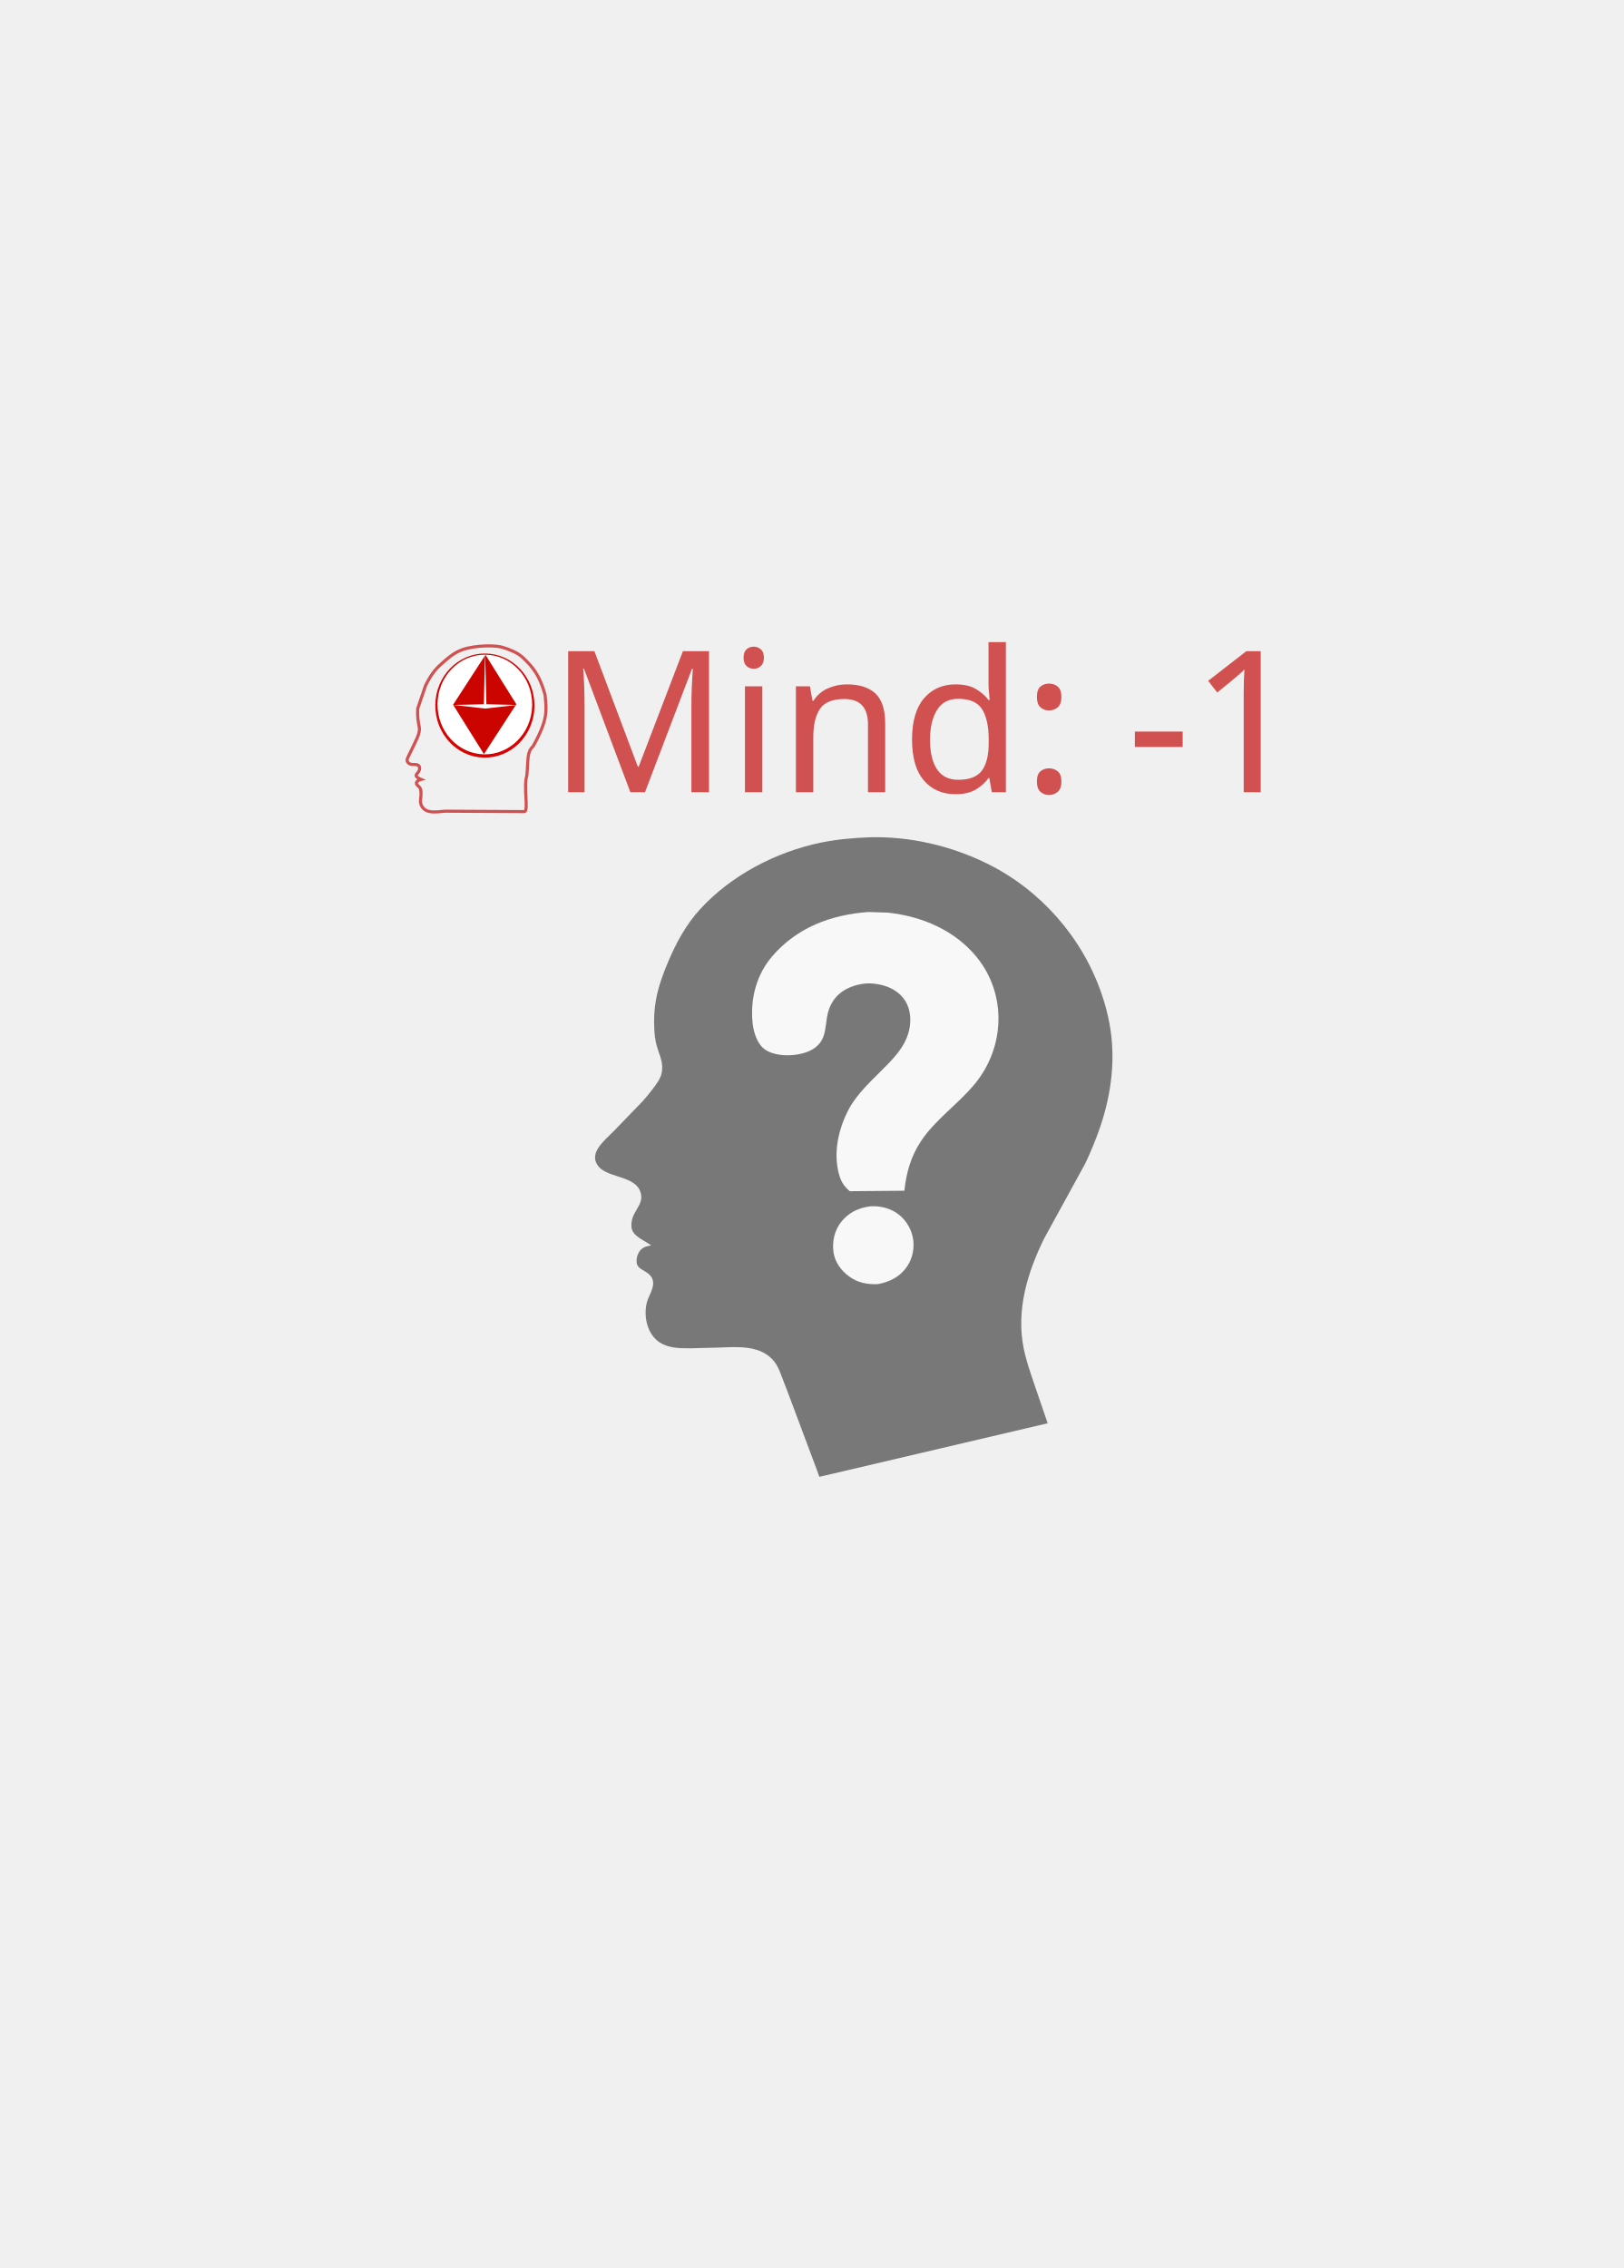
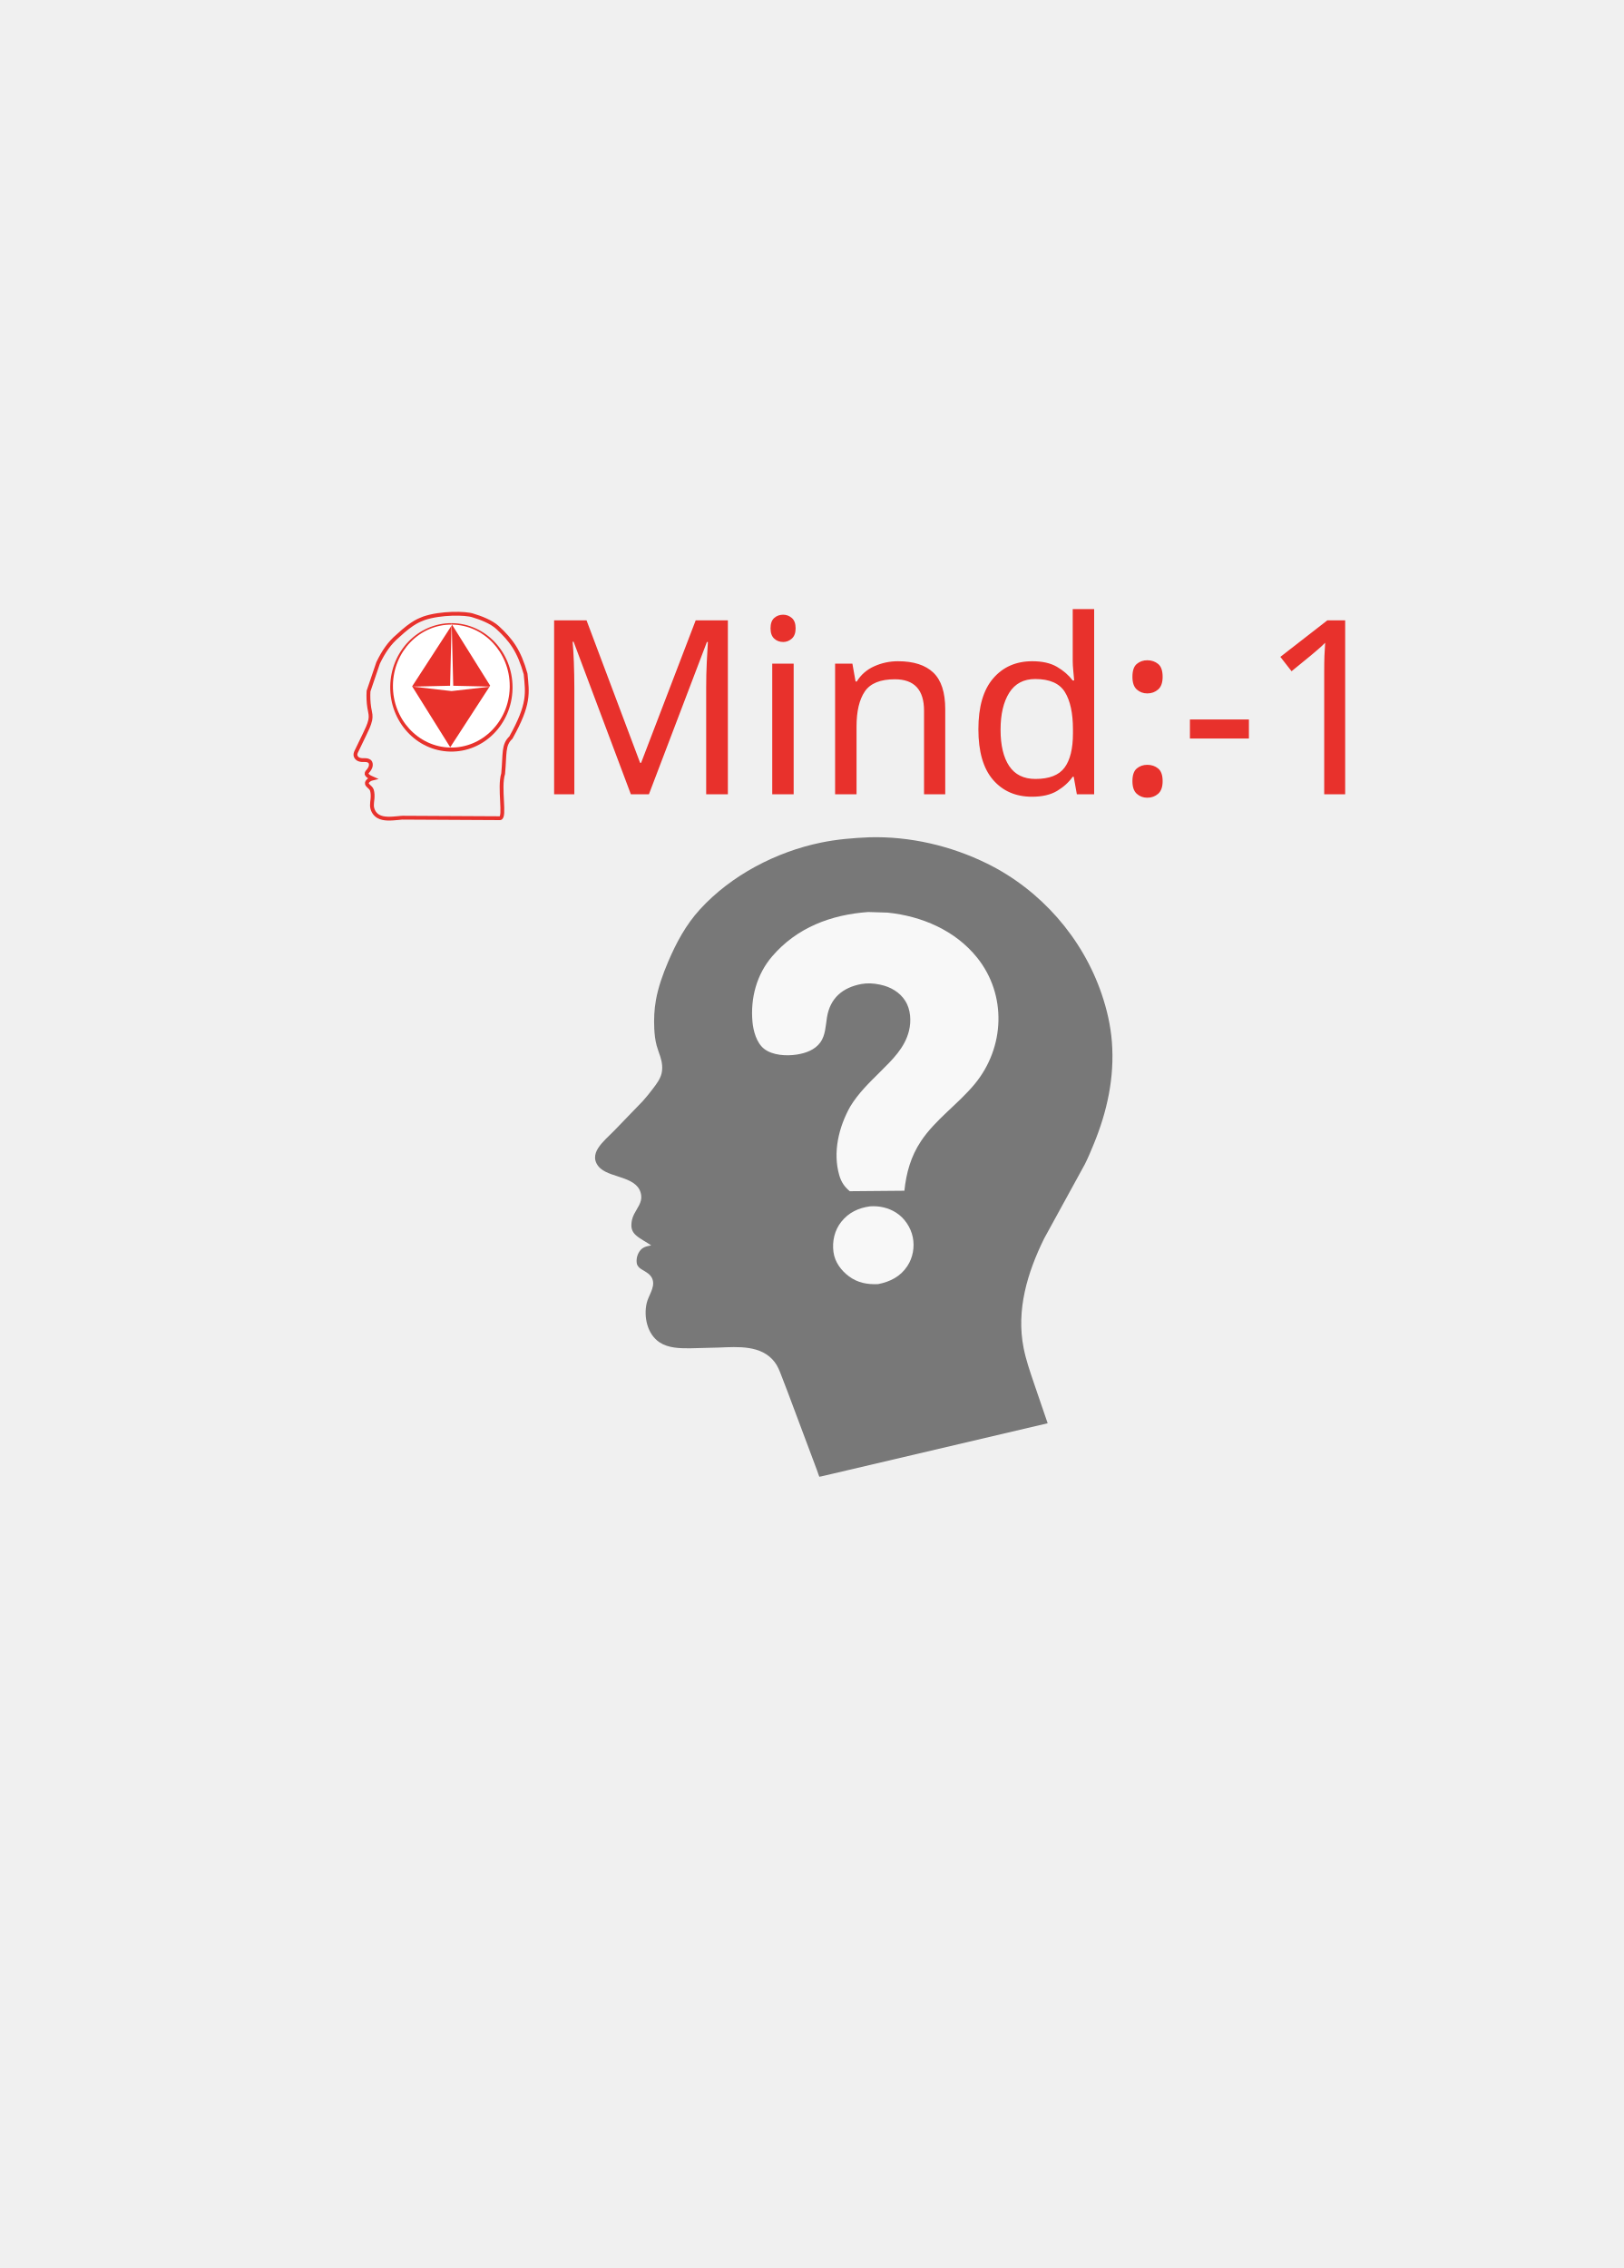
<svg xmlns="http://www.w3.org/2000/svg" width="63mm" height="88mm" viewBox="0 0 63 88" version="1.1" id="svg1" xml:space="preserve">
  <defs id="defs1" />
  <g id="layer1">
-     <g id="mind" transform="matrix(0.05173302,0,0,0.05173302,-4.029286,-7.17272)">
-       <path fill="#8751D1" d="m 411.692,747.053 c -0.248,-0.034 -0.611,0.045 -0.869,0.069 l -1.884,0.186 c -3.725,0.331 -8.574,0.884 -11.917,-1.099 -2.314,-1.372 -3.715,-3.918 -3.778,-6.59 -0.032,-1.354 0.215,-2.716 0.338,-4.063 0.155,-1.696 0.117,-3.558 -0.362,-5.203 -0.348,-1.196 -1.456,-1.9 -2.279,-2.778 -0.324,-0.346 -0.661,-0.697 -0.758,-1.179 -0.084,-0.422 0.004,-0.782 0.23,-1.143 0.705,-1.126 2.048,-1.756 3.292,-2.053 -1.468,-0.66 -2.981,-1.155 -3.74,-2.7 -0.074,-0.969 0.677,-1.486 1.226,-2.206 0.443,-0.58 0.91,-1.293 1.146,-1.986 0.306,-0.898 0.393,-2.006 -0.062,-2.871 -0.324,-0.614 -0.912,-0.95 -1.547,-1.159 -1.072,-0.353 -2.445,-0.173 -3.575,-0.245 -1.084,-0.069 -2.384,-0.431 -3.123,-1.278 -1.582,-1.814 -0.567,-3.342 0.316,-5.182 l 4.407,-9.126 c 1.327,-2.792 2.809,-5.689 3.466,-8.724 0.231,-1.068 0.278,-2.211 0.162,-3.299 -0.156,-1.451 -0.556,-2.892 -0.776,-4.337 -0.503,-3.301 -0.634,-6.641 -0.433,-9.973 l 5.833,-17.187 c 3.394,-6.969 6.91,-12.094 11.932,-16.327 9.625,-8.979 13.478,-9.656 15.944,-10.766 10.196,-3.459 25.316,-3.258 29.843,-1.682 4.31,1.278 11.022,3.751 14.876,7.313 8.361,7.727 13.111,14.185 17.044,28.182 1.132,11.825 2.475,18.226 -8.917,38.687 -4.825,4.509 -3.586,9.815 -4.723,21.937 -2.701,8.576 1.51,26.663 -1.859,27.098 z" id="path2-3" style="fill:none;fill-opacity:1;stroke:#d15151;stroke-width:2.323;stroke-dasharray:none;stroke-opacity:1" />
-       <text xml:space="preserve" style="font-style:normal;font-variant:normal;font-weight:normal;font-stretch:normal;font-size:148.144px;font-family:Amiri;-inkscape-font-specification:'Amiri, Normal';font-variant-ligatures:normal;font-variant-caps:normal;font-variant-numeric:normal;font-variant-east-asian:normal;fill:#d15151;fill-opacity:1;stroke:none;stroke-width:0.269;stroke-dasharray:none;stroke-opacity:1;paint-order:markers fill stroke" x="489.611" y="732.839" id="text1-3">
-         <tspan id="tspan1-4" x="489.611" y="732.839">Mind: -1</tspan>
-       </text>
-       <path style="fill:#d80000;fill-opacity:1;stroke-width:3.499" id="path1-3" d="m 478.694,668.9 a 37.177,39.044 0 0 1 -37.924,37.97 37.177,39.044 0 0 1 -36.412,-39.569 37.177,39.044 0 0 1 37.427,-38.51 37.177,39.044 0 0 1 36.923,39.043" />
-       <path style="fill:#ffffff;fill-opacity:1;stroke-width:3.345" id="path1-93" d="m 476.992,668.073 a 35.503,37.38 0 0 1 -36.216,36.351 35.503,37.38 0 0 1 -34.772,-37.882 35.503,37.38 0 0 1 35.742,-36.868 35.503,37.38 0 0 1 35.26,37.379" />
-       <rect style="fill:#cc0400;fill-opacity:1;stroke-width:4.104" id="rect1-6" width="43.67" height="44.625" x="787.511" y="-45.42" transform="matrix(0.5298425,0.8480961,-0.5441132,0.8390118,0,0)" />
-       <path id="path3-2" style="fill:#ffffff;stroke-width:4.177" d="m 465.398,667.374 -23.729,2.714 -23.729,-2.714 23.729,-0.543 z" />
-       <path id="path4-6" style="fill:#ffffff;stroke-width:2.365" d="m 440.739,667.762 0.954,-40.117 0.981,39.742 z" />
-     </g>
    <g id="g17" transform="matrix(0.3421864,0,0,0.3421864,17.56557,24.67747)" style="opacity:0.5">
      <path transform="matrix(0.0976562,0,0,0.0976562,6.10352e-5,0)" d="m 430.933,975.077 c -0.614,0.127 -5.155,1.215 -5.346,1.106 -0.15,-0.086 -2.426,-6.866 -2.632,-7.431 l -34.205,-91.316 -6.971,-18.141 c -2.198,-5.718 -4.29,-11.414 -8.07,-16.321 -15.317,-19.88 -42.408,-17.642 -64.786,-16.782 l -33.668,0.857 c -11.823,0.025 -24.855,-0.148 -35.103,-6.895 -14.298,-9.413 -18.675,-29.722 -14.954,-45.619 2.003,-8.559 9.337,-17.472 7.061,-26.49 -1.73,-6.852 -7.979,-9.516 -13.398,-12.883 -2.374,-1.474 -4.687,-3.861 -5.163,-6.724 -0.803,-4.835 0.44,-9.961 3.197,-13.973 3.45,-5.021 7.952,-5.774 13.519,-6.892 -5.537,-3.906 -12.376,-7.139 -17.424,-11.507 -3.689,-3.194 -5.583,-6.87 -5.584,-11.769 -0.001,-4.718 1.072,-8.871 3.187,-13.073 3.443,-6.843 9.223,-13.388 8.233,-21.568 -2.664,-22.011 -33.74,-19.866 -47.089,-31.248 -3.557,-3.034 -6.394,-7.628 -6.505,-12.408 -0.095,-4.075 1.336,-7.844 3.507,-11.25 4.782,-7.501 12.356,-13.916 18.584,-20.24 l 33.263,-34.432 c 4.304,-4.729 8.271,-9.762 12.133,-14.856 3.857,-5.087 8.114,-10.747 9.67,-17.055 1.603,-6.499 0.654,-13.369 -1.361,-19.669 -1.386,-4.335 -3.12,-8.596 -4.294,-12.991 -1.731,-6.482 -2.455,-13.1 -2.758,-19.785 -0.498,-11.015 -0.04,-22.053 1.913,-32.923 2.759,-15.356 8.019,-29.98 14.098,-44.299 9.476,-22.321 20.752,-43.323 37.256,-61.324 36.099,-39.373 87.982,-66.438 140.064,-77.246 18.637,-3.868 37.373,-5.425 56.356,-6.211 46.981,-1.332 94.793,9.84 136.837,30.561 62.068,30.589 110.761,86.102 132.986,151.613 6.081,17.923 10.321,36.325 11.789,55.226 3.216,41.393 -5.459,81.062 -21.202,119.201 -3.204,7.764 -6.401,15.558 -10.195,23.055 l -47.234,86.181 c -19.5,39.68 -32.667,83.055 -23.781,127.493 2.727,13.638 7.309,26.788 11.737,39.941 l 16.114,47.112 z" id="path8" />
      <path d="m 45.06,53.369 c 0.919,-1.522 2.157,-2.709 3.406,-3.952 1.367,-1.361 2.794,-2.718 3.267,-4.661 0.266,-1.093 0.19,-2.408 -0.419,-3.376 -0.628,-0.998 -1.674,-1.593 -2.81,-1.835 l -0.134,-0.028 c -0.649,-0.14 -1.385,-0.178 -2.041,-0.055 -2.123,0.4 -3.546,1.592 -3.899,3.788 -0.151,0.942 -0.17,2.029 -0.751,2.832 -0.615,0.849 -1.655,1.217 -2.653,1.376 -1.166,0.186 -2.757,0.104 -3.721,-0.647 -0.863,-0.672 -1.233,-2.045 -1.324,-3.092 -0.234,-2.667 0.478,-5.347 2.239,-7.398 2.805,-3.268 6.682,-4.722 10.885,-5.024 l 2.201,0.068 c 3.869,0.398 7.659,2.009 10.138,5.091 3.399,4.225 3.157,10.19 -0.246,14.325 -1.875,2.279 -4.469,4.039 -6.103,6.49 -1.149,1.724 -1.671,3.585 -1.886,5.63 l -6.193,0.054 c -0.618,-0.516 -0.968,-1.044 -1.192,-1.818 -0.751,-2.603 -0.053,-5.459 1.237,-7.769 z" id="path4" style="fill:#ffffff;fill-opacity:1;stroke-width:0.141" />
      <path d="m 48.231,73.49 c -1.214,0.052 -2.3,-0.138 -3.297,-0.874 -0.899,-0.664 -1.614,-1.629 -1.765,-2.758 -0.163,-1.216 0.114,-2.464 0.884,-3.434 0.834,-1.05 1.951,-1.578 3.267,-1.753 1.036,-0.073 2.07,0.155 2.949,0.714 0.959,0.61 1.668,1.677 1.892,2.786 0.225,1.116 0.013,2.317 -0.616,3.272 -0.786,1.195 -1.951,1.777 -3.314,2.046 z" id="path11" style="fill:#ffffff;fill-opacity:1;stroke-width:0.141" />
    </g>
+     <g id="mind-2" transform="matrix(0.06382477,0,0,0.06382477,-10.66797,-15.95391)">
+       <path fill="#8751D1" d="m 411.692,747.053 c -0.248,-0.034 -0.611,0.045 -0.869,0.069 l -1.884,0.186 c -3.725,0.331 -8.574,0.884 -11.917,-1.099 -2.314,-1.372 -3.715,-3.918 -3.778,-6.59 -0.032,-1.354 0.215,-2.716 0.338,-4.063 0.155,-1.696 0.117,-3.558 -0.362,-5.203 -0.348,-1.196 -1.456,-1.9 -2.279,-2.778 -0.324,-0.346 -0.661,-0.697 -0.758,-1.179 -0.084,-0.422 0.004,-0.782 0.23,-1.143 0.705,-1.126 2.048,-1.756 3.292,-2.053 -1.468,-0.66 -2.981,-1.155 -3.74,-2.7 -0.074,-0.969 0.677,-1.486 1.226,-2.206 0.443,-0.58 0.91,-1.293 1.146,-1.986 0.306,-0.898 0.393,-2.006 -0.062,-2.871 -0.324,-0.614 -0.912,-0.95 -1.547,-1.159 -1.072,-0.353 -2.445,-0.173 -3.575,-0.245 -1.084,-0.069 -2.384,-0.431 -3.123,-1.278 -1.582,-1.814 -0.567,-3.342 0.316,-5.182 l 4.407,-9.126 c 1.327,-2.792 2.809,-5.689 3.466,-8.724 0.231,-1.068 0.278,-2.211 0.162,-3.299 -0.156,-1.451 -0.556,-2.892 -0.776,-4.337 -0.503,-3.301 -0.634,-6.641 -0.433,-9.973 l 5.833,-17.187 c 3.394,-6.969 6.91,-12.094 11.932,-16.327 9.625,-8.979 13.478,-9.656 15.944,-10.766 10.196,-3.459 25.316,-3.258 29.843,-1.682 4.31,1.278 11.022,3.751 14.876,7.313 8.361,7.727 13.111,14.185 17.044,28.182 1.132,11.825 2.475,18.226 -8.917,38.687 -4.825,4.509 -3.586,9.815 -4.723,21.937 -2.701,8.576 1.51,26.663 -1.859,27.098 z" id="path2-32" style="fill:none;fill-opacity:1;stroke:#e8312c;stroke-width:2.323;stroke-dasharray:none;stroke-opacity:1" />
+       <text xml:space="preserve" style="font-style:normal;font-variant:normal;font-weight:normal;font-stretch:normal;font-size:148.144px;font-family:Amiri;-inkscape-font-specification:'Amiri, Normal';font-variant-ligatures:normal;font-variant-caps:normal;font-variant-numeric:normal;font-variant-east-asian:normal;fill:#e8312c;fill-opacity:1;stroke:none;stroke-width:0.269;stroke-dasharray:none;stroke-opacity:1;paint-order:markers fill stroke" x="489.611" y="732.839" id="text1">
+         <tspan id="tspan1" x="489.611" y="732.839">Mind:-1</tspan>
+       </text>
+       <path style="fill:#e7322c;fill-opacity:1;stroke-width:3.499" id="path1-3-2" d="m 478.694,668.9 a 37.177,39.044 0 0 1 -37.924,37.97 37.177,39.044 0 0 1 -36.412,-39.569 37.177,39.044 0 0 1 37.427,-38.51 37.177,39.044 0 0 1 36.923,39.043" />
+       <path style="fill:#ffffff;fill-opacity:1;stroke-width:3.345" id="path1-1" d="m 476.992,668.073 a 35.503,37.38 0 0 1 -36.216,36.351 35.503,37.38 0 0 1 -34.772,-37.882 35.503,37.38 0 0 1 35.742,-36.868 35.503,37.38 0 0 1 35.26,37.379" />
+       <rect style="fill:#e8322b;fill-opacity:1;stroke-width:4.104" id="rect1" width="43.67" height="44.625" x="787.511" y="-45.42" transform="matrix(0.5298425,0.8480961,-0.5441132,0.8390118,0,0)" />
+       <path id="path3-2-6" style="fill:#ffffff;stroke-width:4.177" d="m 465.398,667.374 -23.729,2.714 -23.729,-2.714 23.729,-0.543 z" />
+       <path id="path4-8" style="fill:#ffffff;stroke-width:2.365" d="m 440.739,667.762 0.954,-40.117 0.981,39.742 z" />
+     </g>
  </g>
</svg>
